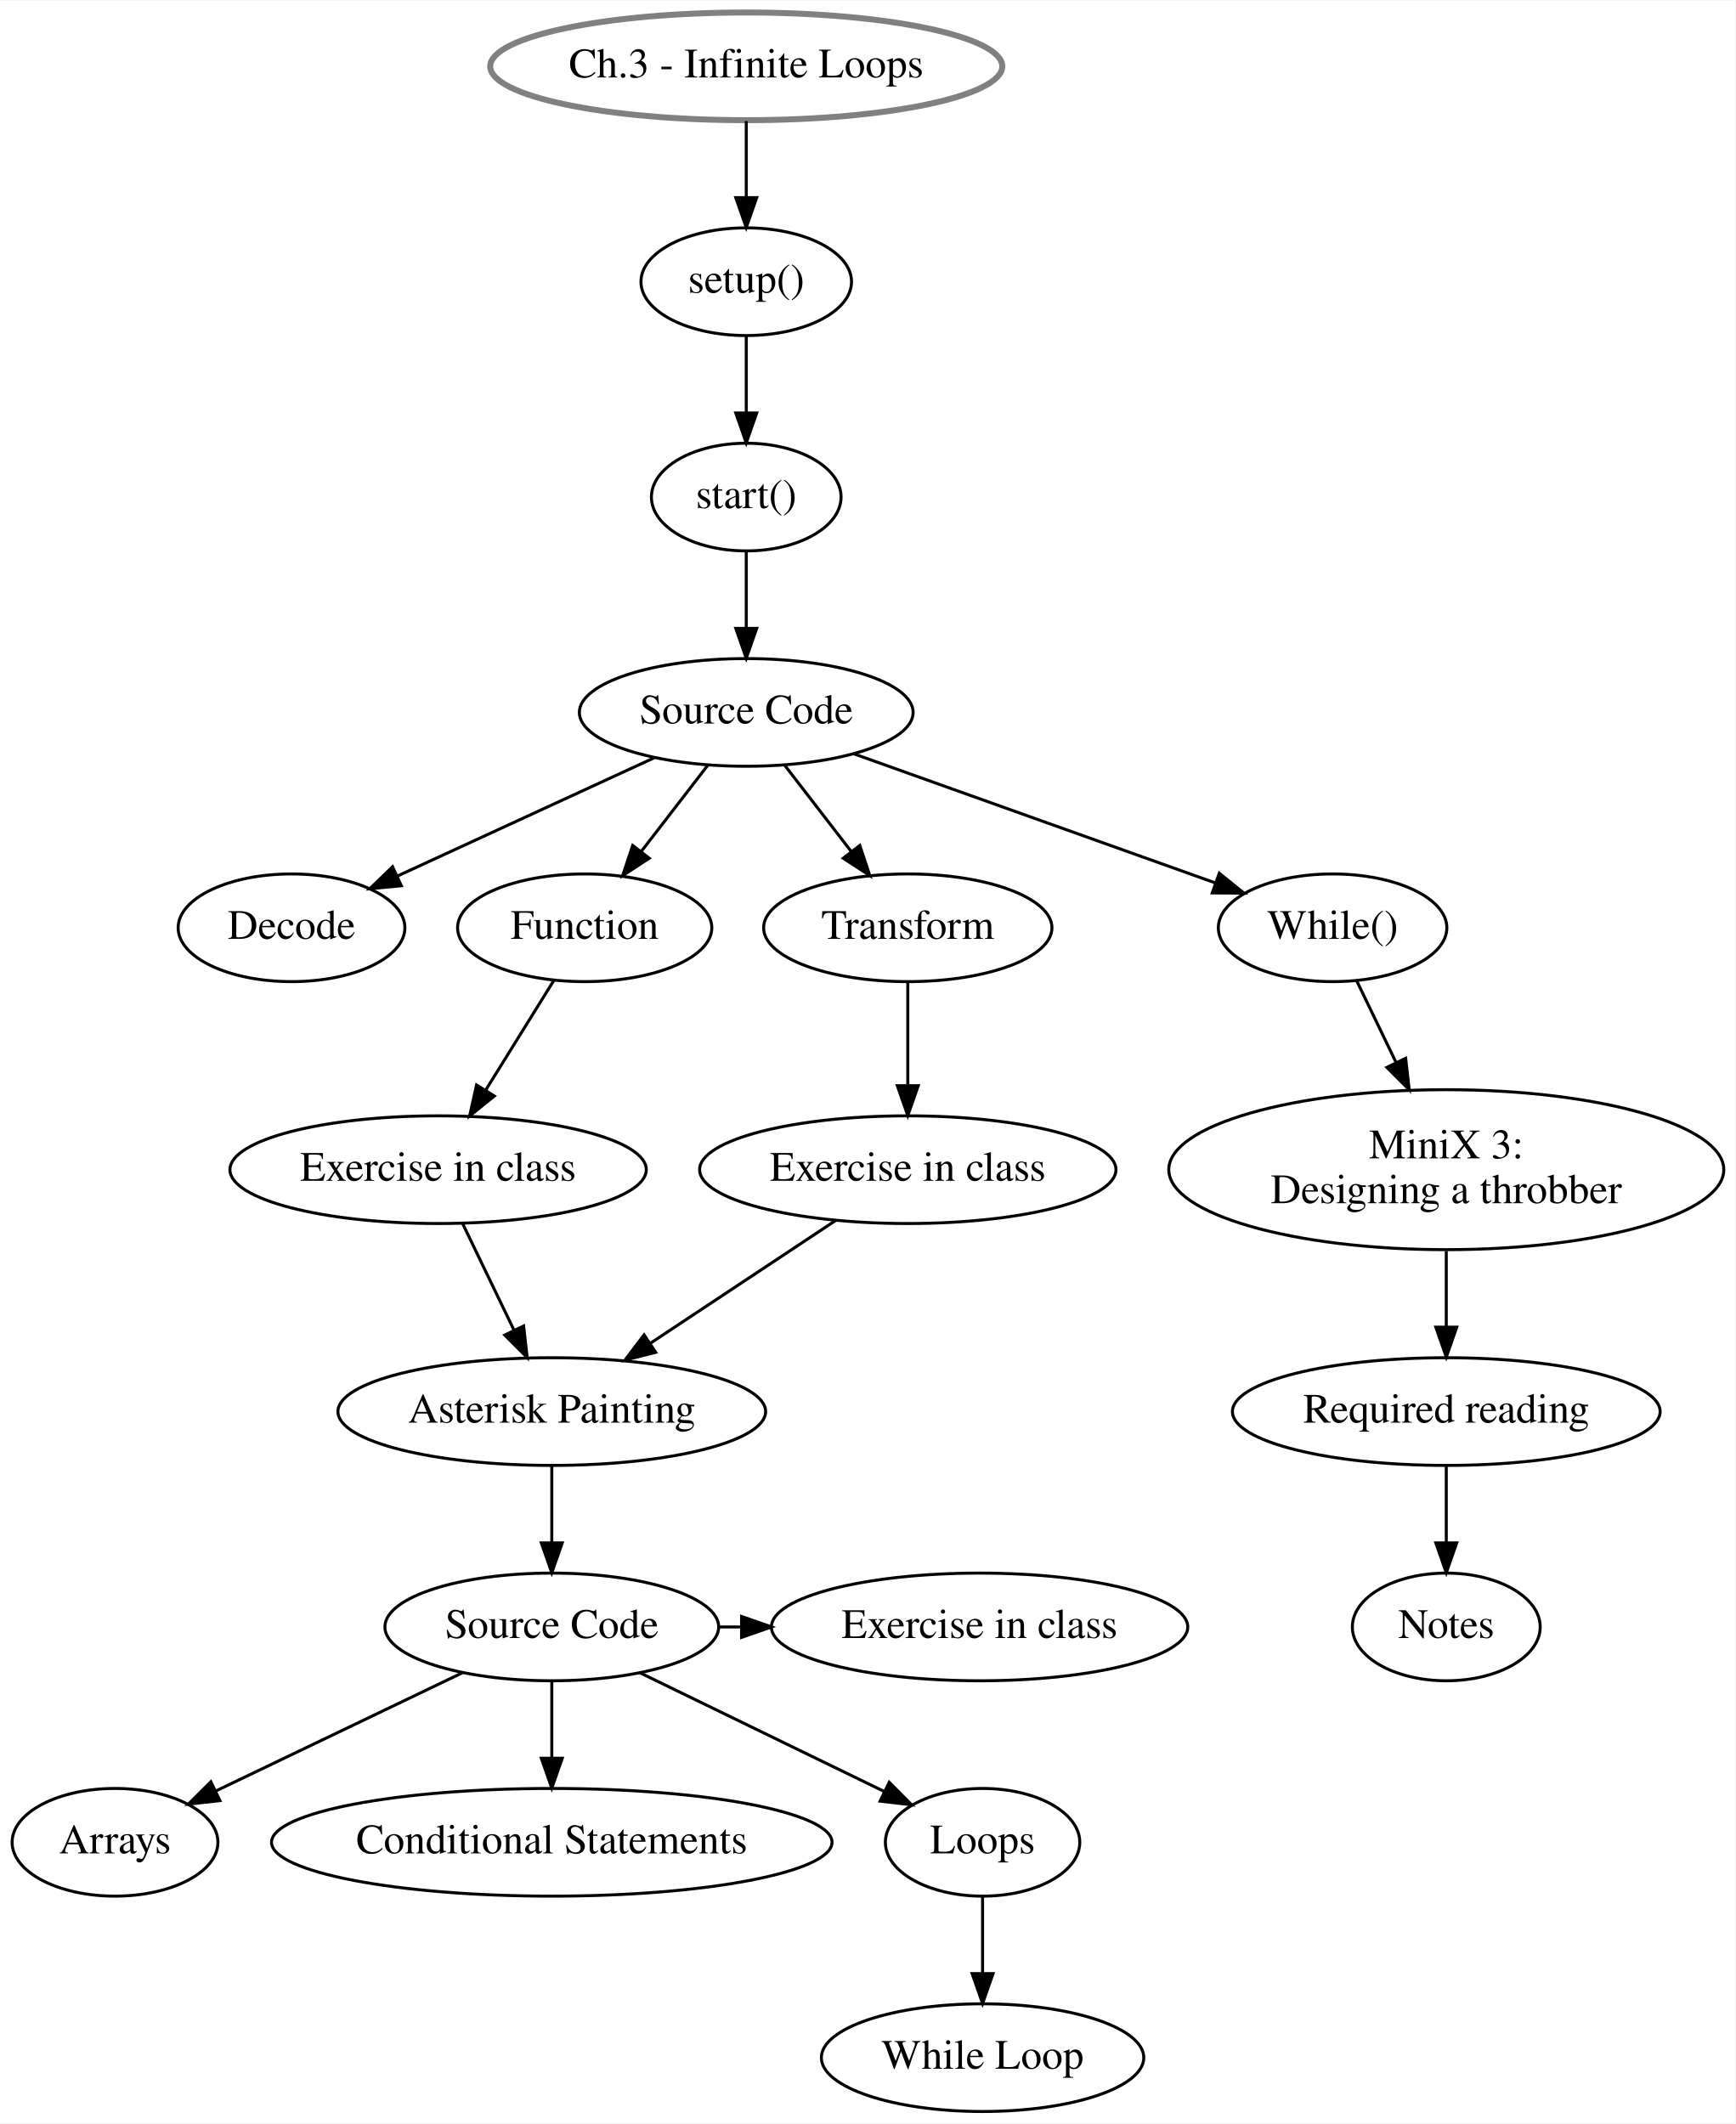
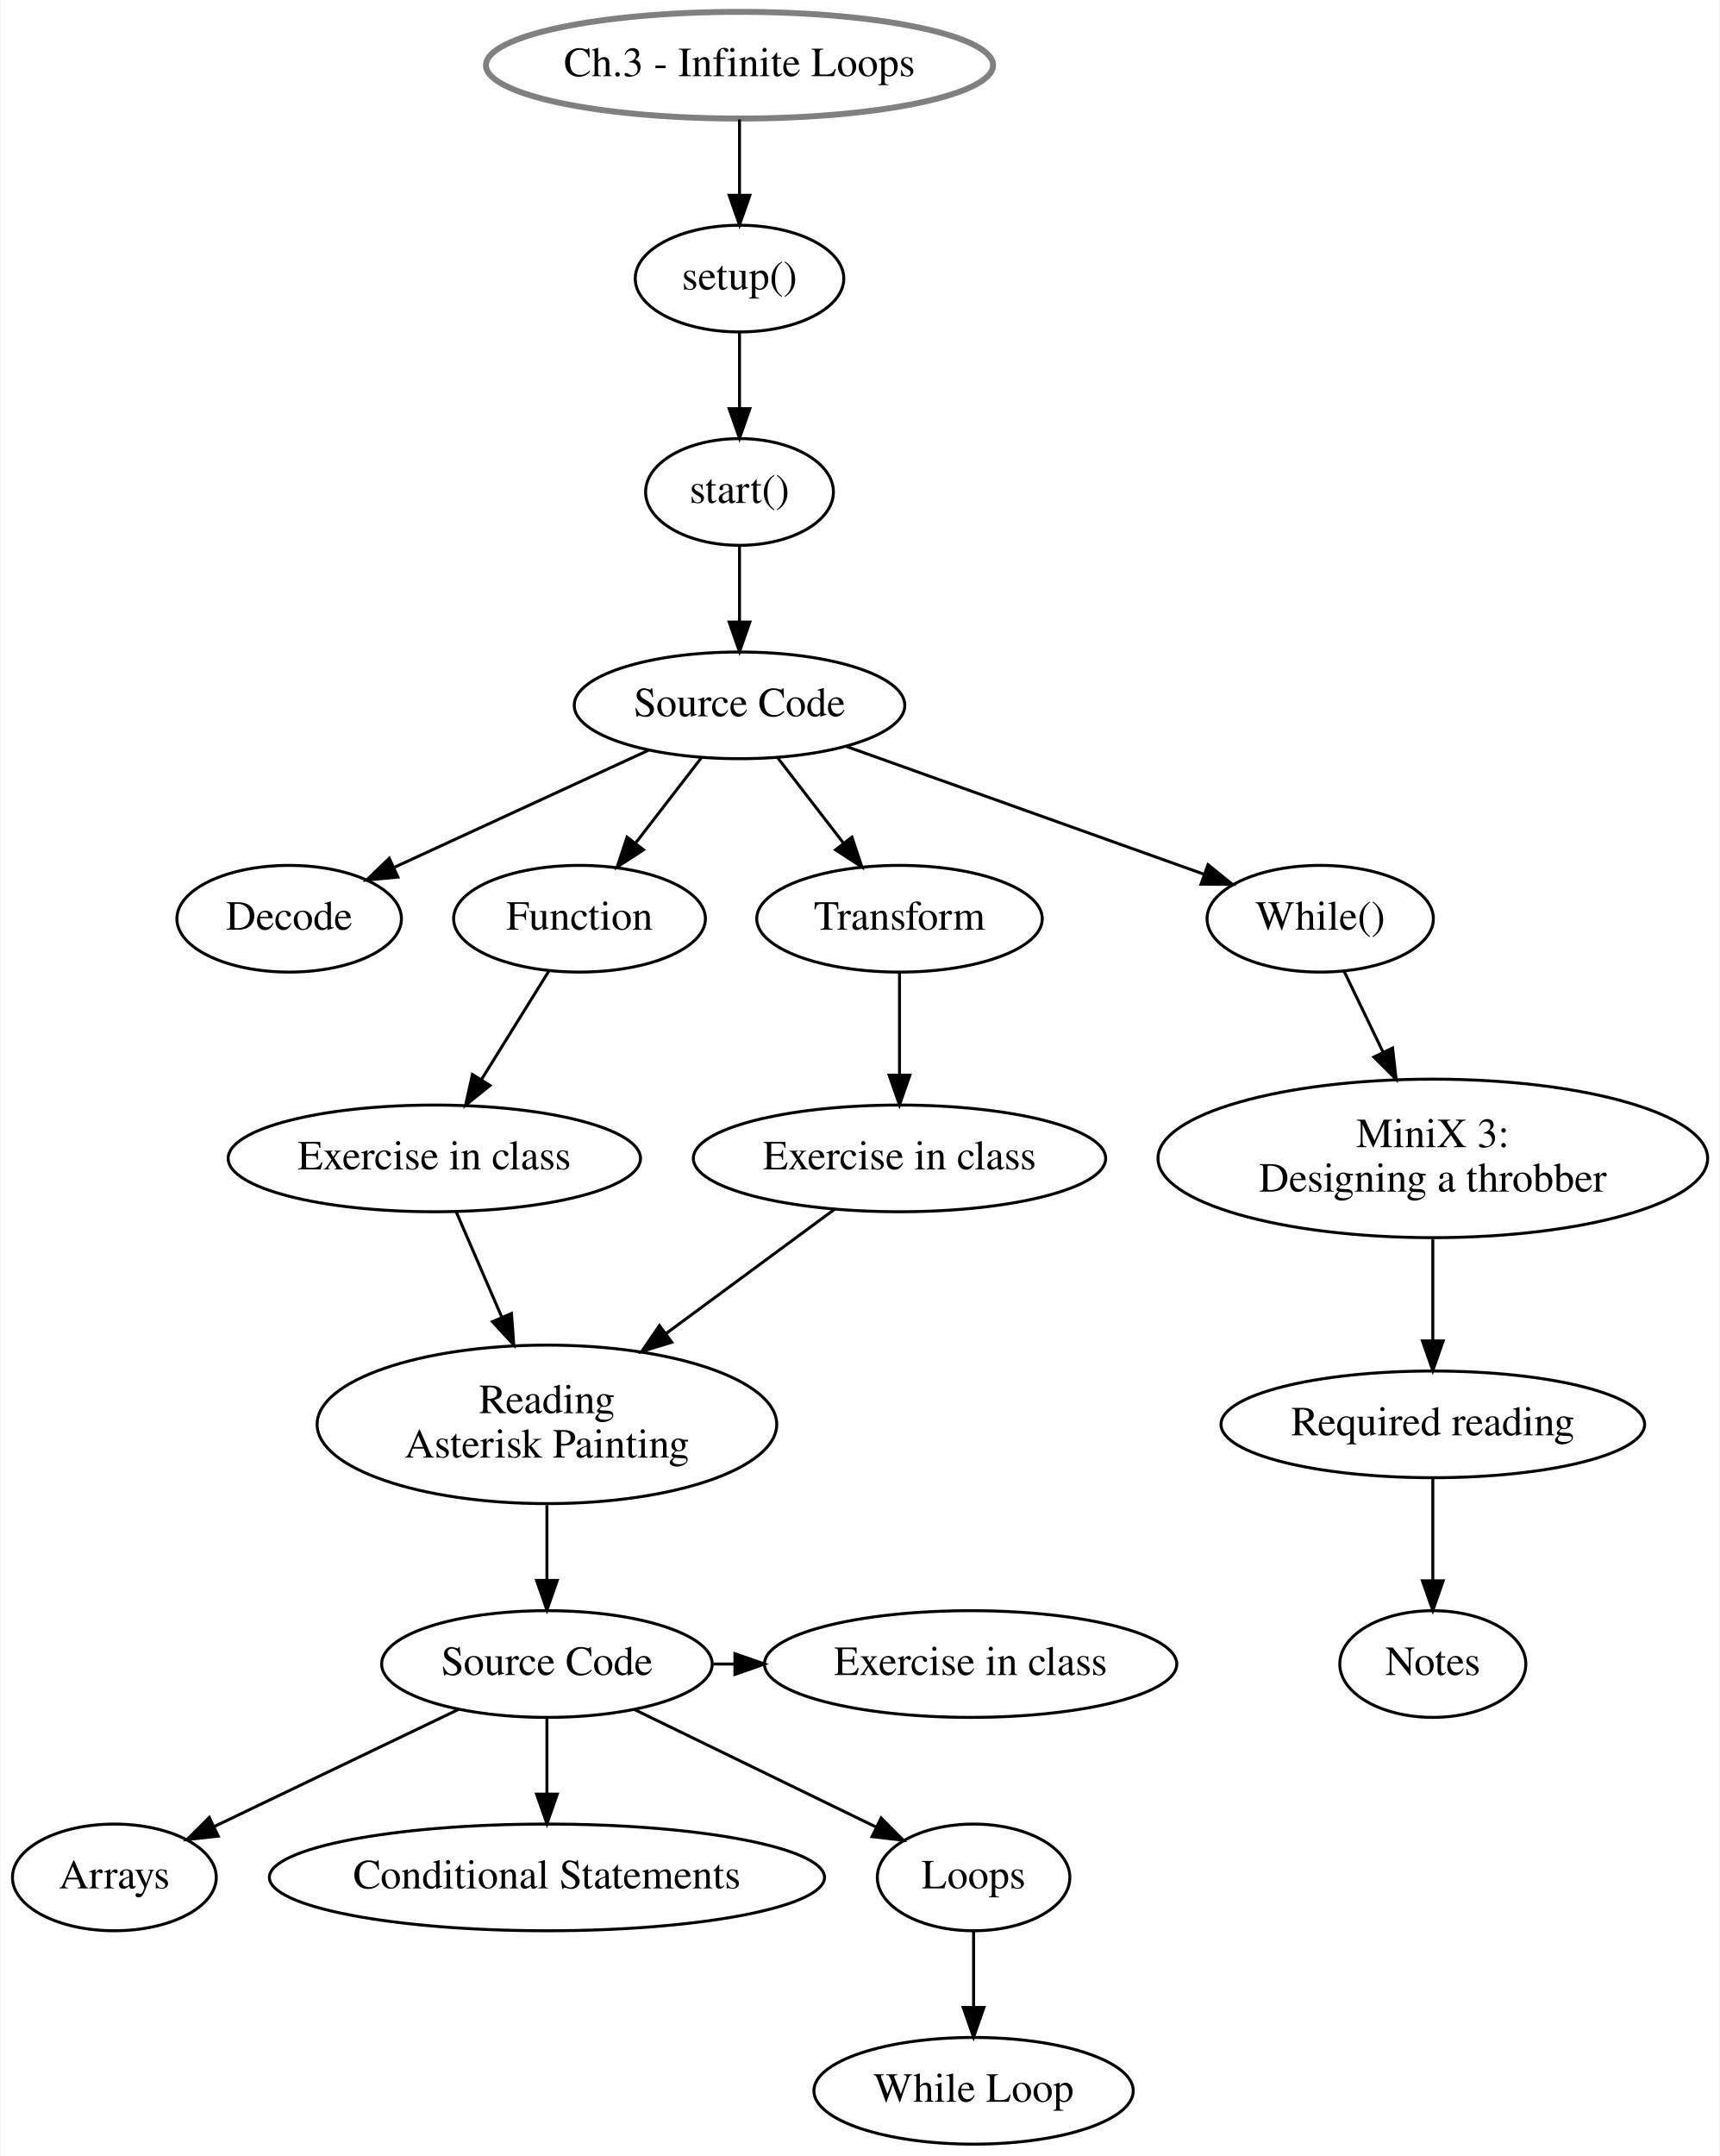
- <svg xmlns="http://www.w3.org/2000/svg" width="580pt" height="710pt" viewBox="0.00 0.00 580.08 709.74">
-   <g id="graph0" class="graph" transform="scale(1 1) rotate(0) translate(4 705.74)">
-     <polygon fill="white" stroke="none" points="-4,4 -4,-705.74 576.078,-705.74 576.078,4 -4,4" />
+ <svg xmlns="http://www.w3.org/2000/svg" width="580pt" height="727pt" viewBox="0.00 0.00 580.08 727.48">
+   <g id="graph0" class="graph" transform="scale(1 1) rotate(0) translate(4 723.48)">
+     <polygon fill="white" stroke="none" points="-4,4 -4,-723.48 576.078,-723.48 576.078,4 -4,4" />
    <g id="node1" class="node">
-       <ellipse fill="none" stroke="grey" stroke-width="2" cx="245.447" cy="-683.74" rx="85.585" ry="18" />
-       <text text-anchor="middle" x="245.447" y="-680.04" font-family="Times,serif" font-size="14.00">Ch.3 - Infinite Loops</text>
+       <ellipse fill="none" stroke="grey" stroke-width="2" cx="245.447" cy="-701.48" rx="85.585" ry="18" />
+       <text text-anchor="middle" x="245.447" y="-697.78" font-family="Times,serif" font-size="14.00">Ch.3 - Infinite Loops</text>
    </g>
    <g id="node2" class="node">
-       <ellipse fill="none" stroke="black" cx="245.447" cy="-611.74" rx="35.194" ry="18" />
-       <text text-anchor="middle" x="245.447" y="-608.04" font-family="Times,serif" font-size="14.00">setup()</text>
+       <ellipse fill="none" stroke="black" cx="245.447" cy="-629.48" rx="35.194" ry="18" />
+       <text text-anchor="middle" x="245.447" y="-625.78" font-family="Times,serif" font-size="14.00">setup()</text>
    </g>
    <g id="edge1" class="edge">
-       <path fill="none" stroke="black" d="M245.447,-665.437C245.447,-657.723 245.447,-648.453 245.447,-639.853" />
-       <polygon fill="black" stroke="black" points="248.947,-639.844 245.447,-629.844 241.947,-639.844 248.947,-639.844" />
+       <path fill="none" stroke="black" d="M245.447,-683.177C245.447,-675.463 245.447,-666.193 245.447,-657.593" />
+       <polygon fill="black" stroke="black" points="248.947,-657.585 245.447,-647.585 241.947,-657.585 248.947,-657.585" />
    </g>
    <g id="node3" class="node">
-       <ellipse fill="none" stroke="black" cx="245.447" cy="-539.74" rx="31.695" ry="18" />
-       <text text-anchor="middle" x="245.447" y="-536.04" font-family="Times,serif" font-size="14.00">start()</text>
+       <ellipse fill="none" stroke="black" cx="245.447" cy="-557.48" rx="31.695" ry="18" />
+       <text text-anchor="middle" x="245.447" y="-553.78" font-family="Times,serif" font-size="14.00">start()</text>
    </g>
    <g id="edge2" class="edge">
-       <path fill="none" stroke="black" d="M245.447,-593.437C245.447,-585.723 245.447,-576.453 245.447,-567.853" />
-       <polygon fill="black" stroke="black" points="248.947,-567.844 245.447,-557.844 241.947,-567.844 248.947,-567.844" />
+       <path fill="none" stroke="black" d="M245.447,-611.177C245.447,-603.463 245.447,-594.193 245.447,-585.593" />
+       <polygon fill="black" stroke="black" points="248.947,-585.585 245.447,-575.585 241.947,-585.585 248.947,-585.585" />
    </g>
    <g id="node5" class="node">
-       <ellipse fill="none" stroke="black" cx="245.447" cy="-467.74" rx="55.79" ry="18" />
-       <text text-anchor="middle" x="245.447" y="-464.04" font-family="Times,serif" font-size="14.00">Source Code</text>
+       <ellipse fill="none" stroke="black" cx="245.447" cy="-485.48" rx="55.79" ry="18" />
+       <text text-anchor="middle" x="245.447" y="-481.78" font-family="Times,serif" font-size="14.00">Source Code</text>
    </g>
    <g id="edge3" class="edge">
-       <path fill="none" stroke="black" d="M245.447,-521.437C245.447,-513.723 245.447,-504.453 245.447,-495.853" />
-       <polygon fill="black" stroke="black" points="248.947,-495.844 245.447,-485.844 241.947,-495.844 248.947,-495.844" />
+       <path fill="none" stroke="black" d="M245.447,-539.177C245.447,-531.463 245.447,-522.193 245.447,-513.593" />
+       <polygon fill="black" stroke="black" points="248.947,-513.585 245.447,-503.585 241.947,-513.585 248.947,-513.585" />
    </g>
    <g id="node4" class="node">
-       <ellipse fill="none" stroke="black" cx="93.447" cy="-395.74" rx="37.894" ry="18" />
-       <text text-anchor="middle" x="93.447" y="-392.04" font-family="Times,serif" font-size="14.00">Decode</text>
+       <ellipse fill="none" stroke="black" cx="93.447" cy="-413.48" rx="37.894" ry="18" />
+       <text text-anchor="middle" x="93.447" y="-409.78" font-family="Times,serif" font-size="14.00">Decode</text>
    </g>
    <g id="edge4" class="edge">
-       <path fill="none" stroke="black" d="M214.687,-452.575C189.81,-441.118 154.764,-424.978 128.745,-412.996" />
-       <polygon fill="black" stroke="black" points="130.151,-409.79 119.604,-408.786 127.223,-416.148 130.151,-409.79" />
+       <path fill="none" stroke="black" d="M214.687,-470.315C189.81,-458.858 154.764,-442.718 128.745,-430.736" />
+       <polygon fill="black" stroke="black" points="130.151,-427.53 119.604,-426.526 127.223,-433.888 130.151,-427.53" />
    </g>
    <g id="node6" class="node">
-       <ellipse fill="none" stroke="black" cx="191.447" cy="-395.74" rx="42.494" ry="18" />
-       <text text-anchor="middle" x="191.447" y="-392.04" font-family="Times,serif" font-size="14.00">Function</text>
+       <ellipse fill="none" stroke="black" cx="191.447" cy="-413.48" rx="42.494" ry="18" />
+       <text text-anchor="middle" x="191.447" y="-409.78" font-family="Times,serif" font-size="14.00">Function</text>
    </g>
    <g id="edge5" class="edge">
-       <path fill="none" stroke="black" d="M232.65,-450.151C225.992,-441.521 217.723,-430.802 210.345,-421.237" />
-       <polygon fill="black" stroke="black" points="213.032,-418.99 204.152,-413.21 207.489,-423.266 213.032,-418.99" />
+       <path fill="none" stroke="black" d="M232.65,-467.891C225.992,-459.261 217.723,-448.542 210.345,-438.977" />
+       <polygon fill="black" stroke="black" points="213.032,-436.73 204.152,-430.95 207.489,-441.006 213.032,-436.73" />
    </g>
    <g id="node8" class="node">
-       <ellipse fill="none" stroke="black" cx="299.447" cy="-395.74" rx="48.192" ry="18" />
-       <text text-anchor="middle" x="299.447" y="-392.04" font-family="Times,serif" font-size="14.00">Transform</text>
+       <ellipse fill="none" stroke="black" cx="299.447" cy="-413.48" rx="48.192" ry="18" />
+       <text text-anchor="middle" x="299.447" y="-409.78" font-family="Times,serif" font-size="14.00">Transform</text>
    </g>
    <g id="edge7" class="edge">
-       <path fill="none" stroke="black" d="M258.244,-450.151C264.902,-441.521 273.17,-430.802 280.549,-421.237" />
-       <polygon fill="black" stroke="black" points="283.405,-423.266 286.742,-413.21 277.862,-418.99 283.405,-423.266" />
+       <path fill="none" stroke="black" d="M258.244,-467.891C264.902,-459.261 273.17,-448.542 280.549,-438.977" />
+       <polygon fill="black" stroke="black" points="283.405,-441.006 286.742,-430.95 277.862,-436.73 283.405,-441.006" />
    </g>
    <g id="node17" class="node">
-       <ellipse fill="none" stroke="black" cx="441.447" cy="-395.74" rx="38.194" ry="18" />
-       <text text-anchor="middle" x="441.447" y="-392.04" font-family="Times,serif" font-size="14.00">While()</text>
+       <ellipse fill="none" stroke="black" cx="441.447" cy="-413.48" rx="38.194" ry="18" />
+       <text text-anchor="middle" x="441.447" y="-409.78" font-family="Times,serif" font-size="14.00">While()</text>
    </g>
    <g id="edge17" class="edge">
-       <path fill="none" stroke="black" d="M281.396,-453.901C315.641,-441.671 367.059,-423.307 402.319,-410.714" />
-       <polygon fill="black" stroke="black" points="403.568,-413.985 411.808,-407.325 401.214,-407.393 403.568,-413.985" />
+       <path fill="none" stroke="black" d="M281.396,-471.641C315.641,-459.411 367.059,-441.048 402.319,-428.454" />
+       <polygon fill="black" stroke="black" points="403.568,-431.725 411.808,-425.065 401.214,-425.133 403.568,-431.725" />
    </g>
    <g id="node7" class="node">
-       <ellipse fill="none" stroke="black" cx="142.447" cy="-314.87" rx="69.588" ry="18" />
-       <text text-anchor="middle" x="142.447" y="-311.17" font-family="Times,serif" font-size="14.00">Exercise in class</text>
+       <ellipse fill="none" stroke="black" cx="142.447" cy="-332.61" rx="69.588" ry="18" />
+       <text text-anchor="middle" x="142.447" y="-328.91" font-family="Times,serif" font-size="14.00">Exercise in class</text>
    </g>
    <g id="edge6" class="edge">
-       <path fill="none" stroke="black" d="M181.055,-378.014C174.474,-367.42 165.831,-353.51 158.393,-341.536" />
-       <polygon fill="black" stroke="black" points="161.243,-339.491 152.993,-332.844 155.297,-343.185 161.243,-339.491" />
+       <path fill="none" stroke="black" d="M181.055,-395.754C174.474,-385.16 165.831,-371.25 158.393,-359.276" />
+       <polygon fill="black" stroke="black" points="161.243,-357.231 152.993,-350.584 155.297,-360.926 161.243,-357.231" />
    </g>
    <g id="node10" class="node">
-       <ellipse fill="none" stroke="black" cx="180.447" cy="-234" rx="71.487" ry="18" />
-       <text text-anchor="middle" x="180.447" y="-230.3" font-family="Times,serif" font-size="14.00">Asterisk Painting</text>
+       <ellipse fill="none" stroke="black" cx="180.447" cy="-242.87" rx="77.564" ry="26.741" />
+       <text text-anchor="middle" x="180.447" y="-246.67" font-family="Times,serif" font-size="14.00">Reading </text>
+       <text text-anchor="middle" x="180.447" y="-231.67" font-family="Times,serif" font-size="14.00">Asterisk Painting</text>
    </g>
    <g id="edge9" class="edge">
-       <path fill="none" stroke="black" d="M150.692,-296.756C155.672,-286.421 162.121,-273.036 167.742,-261.37" />
-       <polygon fill="black" stroke="black" points="171.03,-262.608 172.218,-252.08 164.724,-259.57 171.03,-262.608" />
+       <path fill="none" stroke="black" d="M149.774,-314.693C154.13,-304.634 159.824,-291.488 165.121,-279.257" />
+       <polygon fill="black" stroke="black" points="168.489,-280.288 169.251,-269.72 162.065,-277.506 168.489,-280.288" />
    </g>
    <g id="node9" class="node">
-       <ellipse fill="none" stroke="black" cx="299.447" cy="-314.87" rx="69.588" ry="18" />
-       <text text-anchor="middle" x="299.447" y="-311.17" font-family="Times,serif" font-size="14.00">Exercise in class</text>
+       <ellipse fill="none" stroke="black" cx="299.447" cy="-332.61" rx="69.588" ry="18" />
+       <text text-anchor="middle" x="299.447" y="-328.91" font-family="Times,serif" font-size="14.00">Exercise in class</text>
    </g>
    <g id="edge8" class="edge">
-       <path fill="none" stroke="black" d="M299.447,-377.626C299.447,-367.601 299.447,-354.706 299.447,-343.295" />
-       <polygon fill="black" stroke="black" points="302.947,-342.95 299.447,-332.95 295.947,-342.95 302.947,-342.95" />
+       <path fill="none" stroke="black" d="M299.447,-395.367C299.447,-385.341 299.447,-372.446 299.447,-361.035" />
+       <polygon fill="black" stroke="black" points="302.947,-360.69 299.447,-350.69 295.947,-360.69 302.947,-360.69" />
    </g>
    <g id="edge10" class="edge">
-       <path fill="none" stroke="black" d="M275.366,-297.91C257.499,-286.068 232.934,-269.787 213.271,-256.755" />
-       <polygon fill="black" stroke="black" points="215.17,-253.815 204.901,-251.207 211.303,-259.649 215.17,-253.815" />
+       <path fill="none" stroke="black" d="M277.621,-315.517C261.722,-303.795 239.728,-287.579 220.685,-273.538" />
+       <polygon fill="black" stroke="black" points="222.58,-270.587 212.454,-267.469 218.426,-276.221 222.58,-270.587" />
    </g>
    <g id="node11" class="node">
      <ellipse fill="none" stroke="black" cx="180.447" cy="-162" rx="55.79" ry="18" />
      <text text-anchor="middle" x="180.447" y="-158.3" font-family="Times,serif" font-size="14.00">Source Code</text>
    </g>
    <g id="edge11" class="edge">
-       <path fill="none" stroke="black" d="M180.447,-215.697C180.447,-207.983 180.447,-198.712 180.447,-190.112" />
-       <polygon fill="black" stroke="black" points="183.947,-190.104 180.447,-180.104 176.947,-190.104 183.947,-190.104" />
+       <path fill="none" stroke="black" d="M180.447,-215.607C180.447,-207.506 180.447,-198.568 180.447,-190.392" />
+       <polygon fill="black" stroke="black" points="183.947,-190.22 180.447,-180.22 176.947,-190.22 183.947,-190.22" />
    </g>
    <g id="node12" class="node">
      <ellipse fill="none" stroke="black" cx="323.447" cy="-162" rx="69.588" ry="18" />
      <text text-anchor="middle" x="323.447" y="-158.3" font-family="Times,serif" font-size="14.00">Exercise in class</text>
    </g>
    <g id="edge12" class="edge">
      <path fill="none" stroke="black" d="M236.586,-162C239.019,-162 241.452,-162 243.886,-162" />
      <polygon fill="black" stroke="black" points="243.89,-165.5 253.89,-162 243.89,-158.5 243.89,-165.5" />
    </g>
    <g id="node13" class="node">
      <ellipse fill="none" stroke="black" cx="34.447" cy="-90" rx="34.394" ry="18" />
      <text text-anchor="middle" x="34.447" y="-86.3" font-family="Times,serif" font-size="14.00">Arrays</text>
    </g>
    <g id="edge13" class="edge">
      <path fill="none" stroke="black" d="M150.549,-146.666C126.581,-135.174 92.955,-119.052 68.056,-107.114" />
      <polygon fill="black" stroke="black" points="69.51,-103.929 58.979,-102.762 66.483,-110.241 69.51,-103.929" />
    </g>
    <g id="node14" class="node">
      <ellipse fill="none" stroke="black" cx="180.447" cy="-90" rx="93.683" ry="18" />
      <text text-anchor="middle" x="180.447" y="-86.3" font-family="Times,serif" font-size="14.00">Conditional Statements</text>
    </g>
    <g id="edge14" class="edge">
      <path fill="none" stroke="black" d="M180.447,-143.697C180.447,-135.983 180.447,-126.712 180.447,-118.112" />
      <polygon fill="black" stroke="black" points="183.947,-118.104 180.447,-108.104 176.947,-118.104 183.947,-118.104" />
    </g>
    <g id="node15" class="node">
      <ellipse fill="none" stroke="black" cx="324.447" cy="-90" rx="32.494" ry="18" />
      <text text-anchor="middle" x="324.447" y="-86.3" font-family="Times,serif" font-size="14.00">Loops</text>
    </g>
    <g id="edge15" class="edge">
      <path fill="none" stroke="black" d="M209.935,-146.666C233.616,-135.154 266.856,-118.996 291.426,-107.052" />
      <polygon fill="black" stroke="black" points="293.246,-110.059 300.71,-102.539 290.186,-103.763 293.246,-110.059" />
    </g>
    <g id="node16" class="node">
      <ellipse fill="none" stroke="black" cx="324.447" cy="-18" rx="53.891" ry="18" />
      <text text-anchor="middle" x="324.447" y="-14.3" font-family="Times,serif" font-size="14.00">While Loop</text>
    </g>
    <g id="edge16" class="edge">
      <path fill="none" stroke="black" d="M324.447,-71.697C324.447,-63.983 324.447,-54.712 324.447,-46.112" />
      <polygon fill="black" stroke="black" points="327.947,-46.104 324.447,-36.104 320.947,-46.104 327.947,-46.104" />
    </g>
    <g id="node18" class="node">
-       <ellipse fill="none" stroke="black" cx="479.447" cy="-314.87" rx="92.762" ry="26.741" />
-       <text text-anchor="middle" x="479.447" y="-318.67" font-family="Times,serif" font-size="14.00">MiniX 3: </text>
-       <text text-anchor="middle" x="479.447" y="-303.67" font-family="Times,serif" font-size="14.00">Designing a throbber</text>
+       <ellipse fill="none" stroke="black" cx="479.447" cy="-332.61" rx="92.762" ry="26.741" />
+       <text text-anchor="middle" x="479.447" y="-336.41" font-family="Times,serif" font-size="14.00">MiniX 3: </text>
+       <text text-anchor="middle" x="479.447" y="-321.41" font-family="Times,serif" font-size="14.00">Designing a throbber</text>
    </g>
    <g id="edge18" class="edge">
-       <path fill="none" stroke="black" d="M449.506,-378.014C453.329,-370.078 458.049,-360.281 462.602,-350.831" />
-       <polygon fill="black" stroke="black" points="465.873,-352.107 467.06,-341.579 459.566,-349.069 465.873,-352.107" />
+       <path fill="none" stroke="black" d="M449.506,-395.754C453.329,-387.818 458.049,-378.021 462.602,-368.571" />
+       <polygon fill="black" stroke="black" points="465.873,-369.847 467.06,-359.319 459.566,-366.809 465.873,-369.847" />
    </g>
    <g id="node19" class="node">
-       <ellipse fill="none" stroke="black" cx="479.447" cy="-234" rx="71.487" ry="18" />
-       <text text-anchor="middle" x="479.447" y="-230.3" font-family="Times,serif" font-size="14.00">Required reading</text>
+       <ellipse fill="none" stroke="black" cx="479.447" cy="-242.87" rx="71.487" ry="18" />
+       <text text-anchor="middle" x="479.447" y="-239.17" font-family="Times,serif" font-size="14.00">Required reading</text>
    </g>
    <g id="edge19" class="edge">
-       <path fill="none" stroke="black" d="M479.447,-287.607C479.447,-279.506 479.447,-270.568 479.447,-262.392" />
-       <polygon fill="black" stroke="black" points="482.947,-262.22 479.447,-252.22 475.947,-262.22 482.947,-262.22" />
+       <path fill="none" stroke="black" d="M479.447,-305.285C479.447,-294.534 479.447,-282.099 479.447,-271.242" />
+       <polygon fill="black" stroke="black" points="482.947,-271.031 479.447,-261.031 475.947,-271.031 482.947,-271.031" />
    </g>
    <g id="node20" class="node">
      <ellipse fill="none" stroke="black" cx="479.447" cy="-162" rx="31.396" ry="18" />
      <text text-anchor="middle" x="479.447" y="-158.3" font-family="Times,serif" font-size="14.00">Notes</text>
    </g>
    <g id="edge20" class="edge">
-       <path fill="none" stroke="black" d="M479.447,-215.697C479.447,-207.983 479.447,-198.712 479.447,-190.112" />
-       <polygon fill="black" stroke="black" points="482.947,-190.104 479.447,-180.104 475.947,-190.104 482.947,-190.104" />
+       <path fill="none" stroke="black" d="M479.447,-224.756C479.447,-214.731 479.447,-201.836 479.447,-190.425" />
+       <polygon fill="black" stroke="black" points="482.947,-190.08 479.447,-180.08 475.947,-190.08 482.947,-190.08" />
    </g>
  </g>
</svg>
